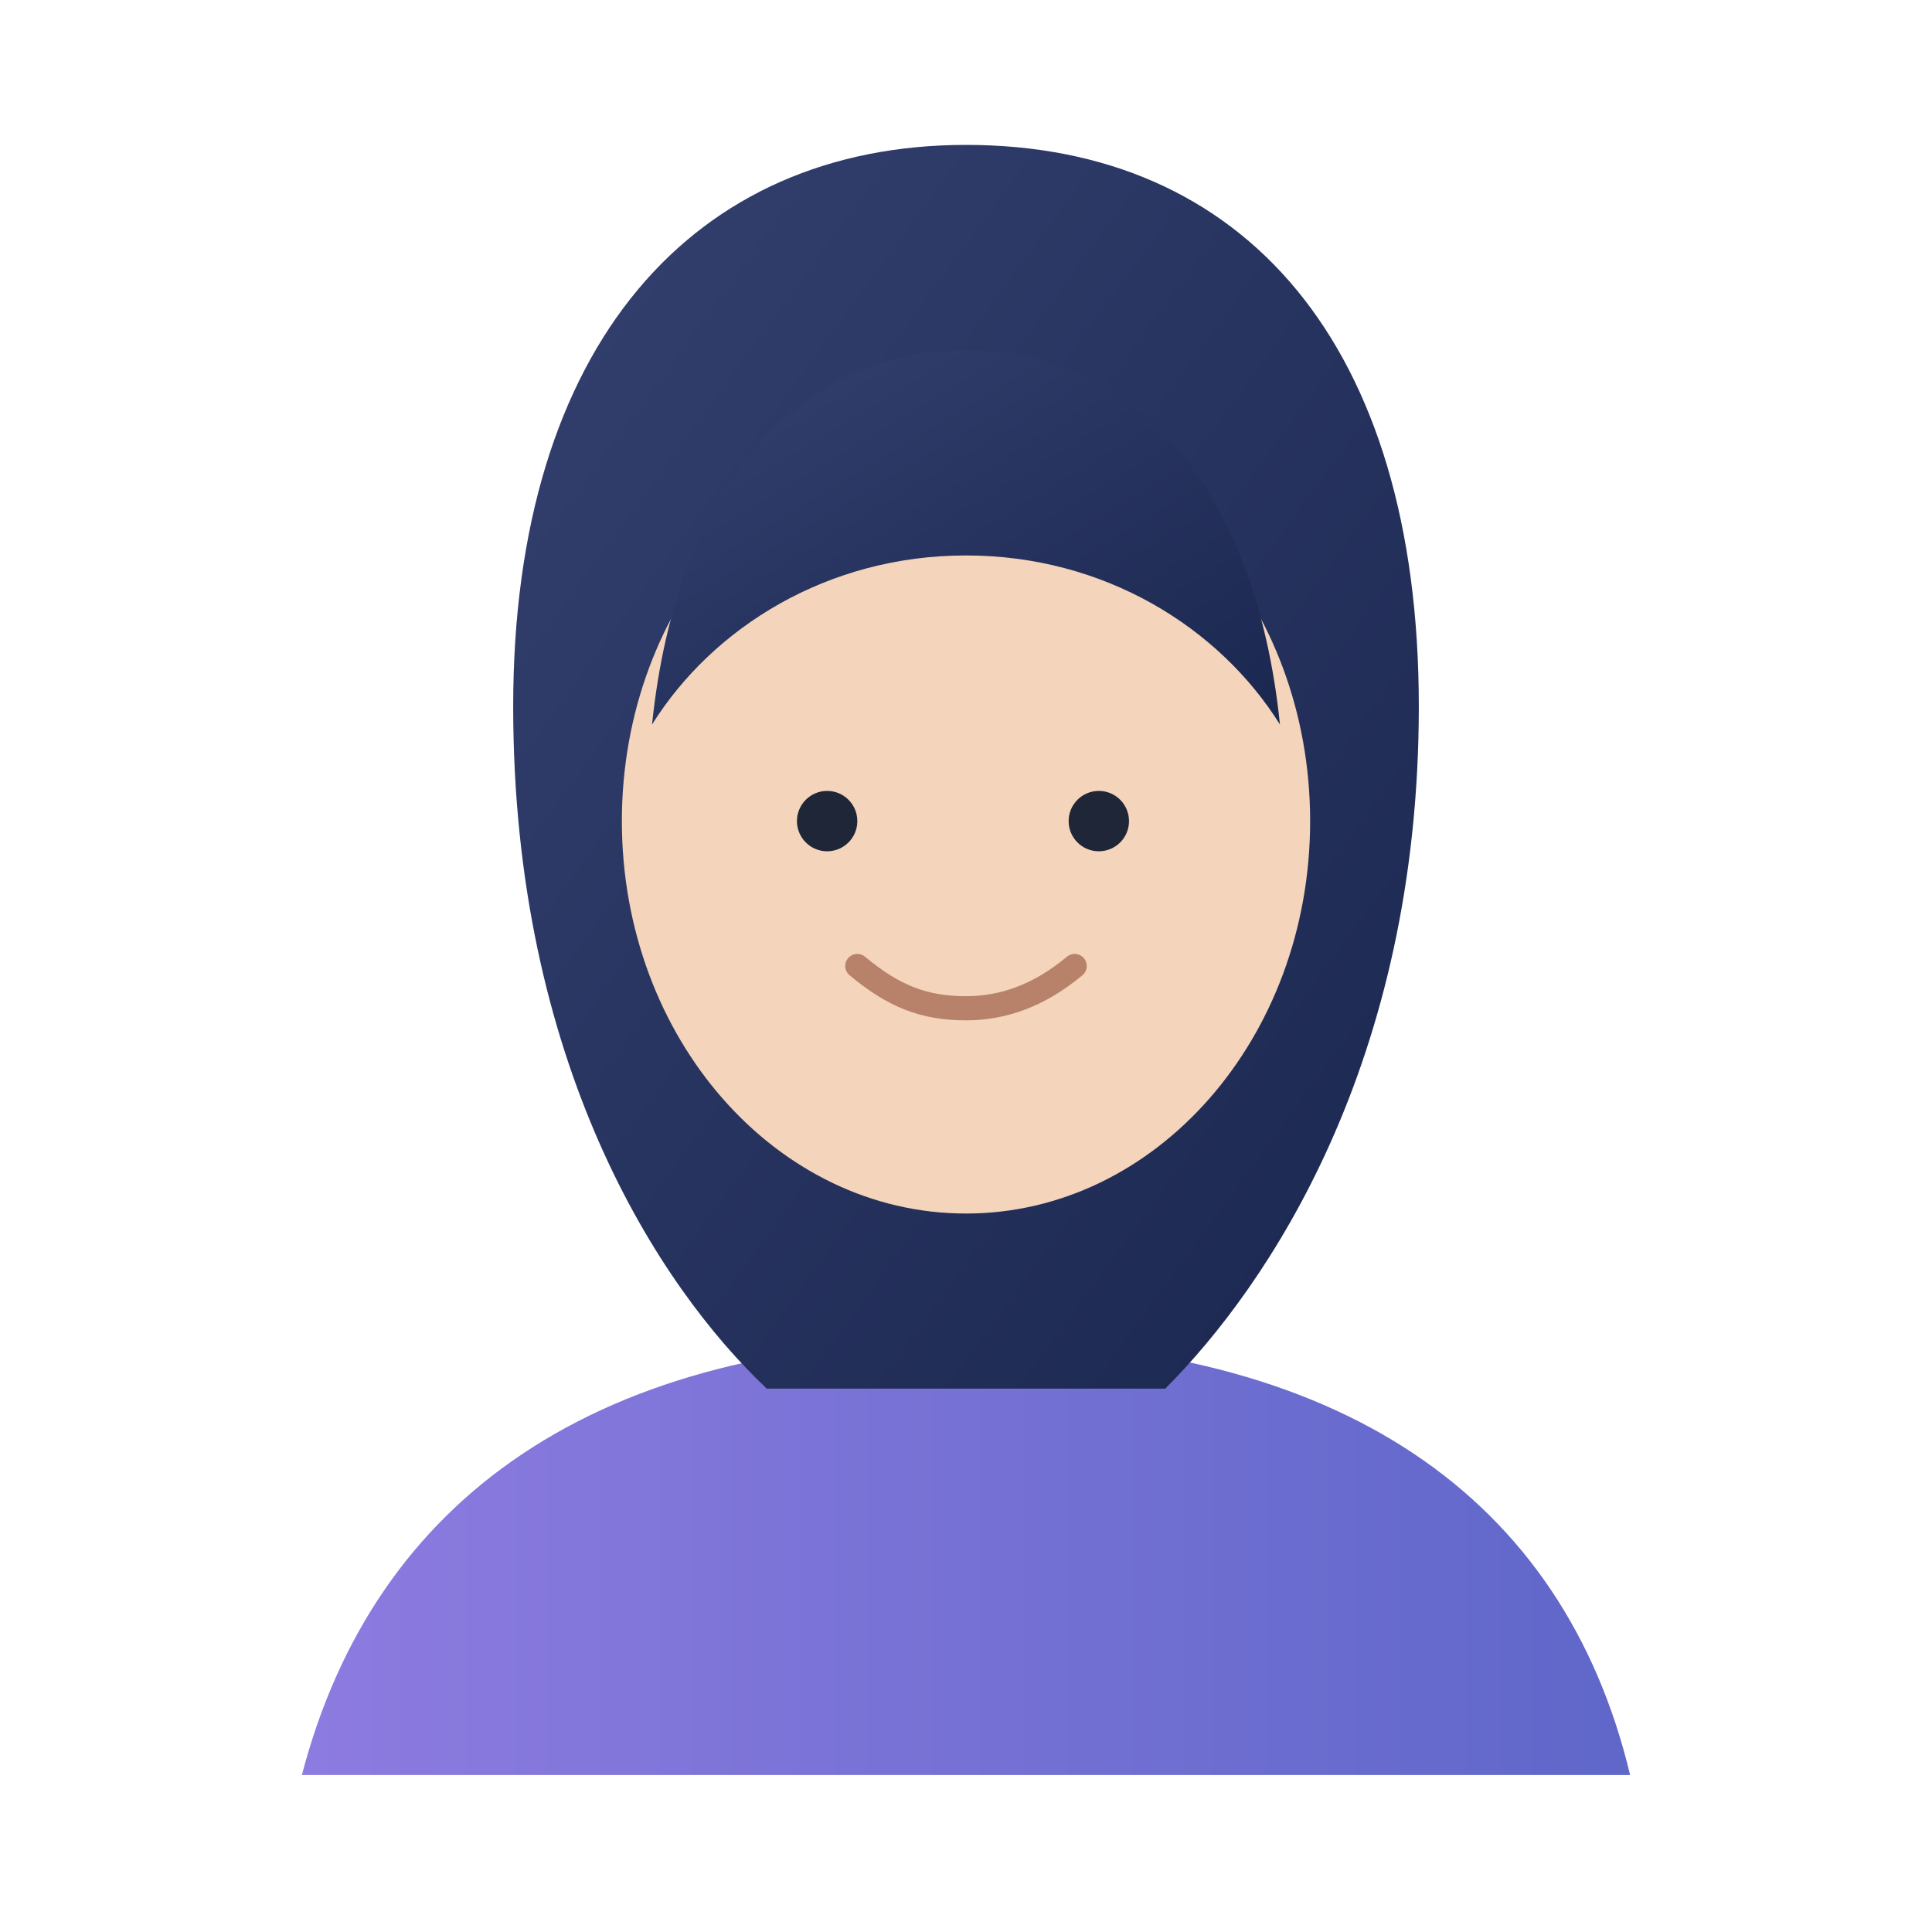
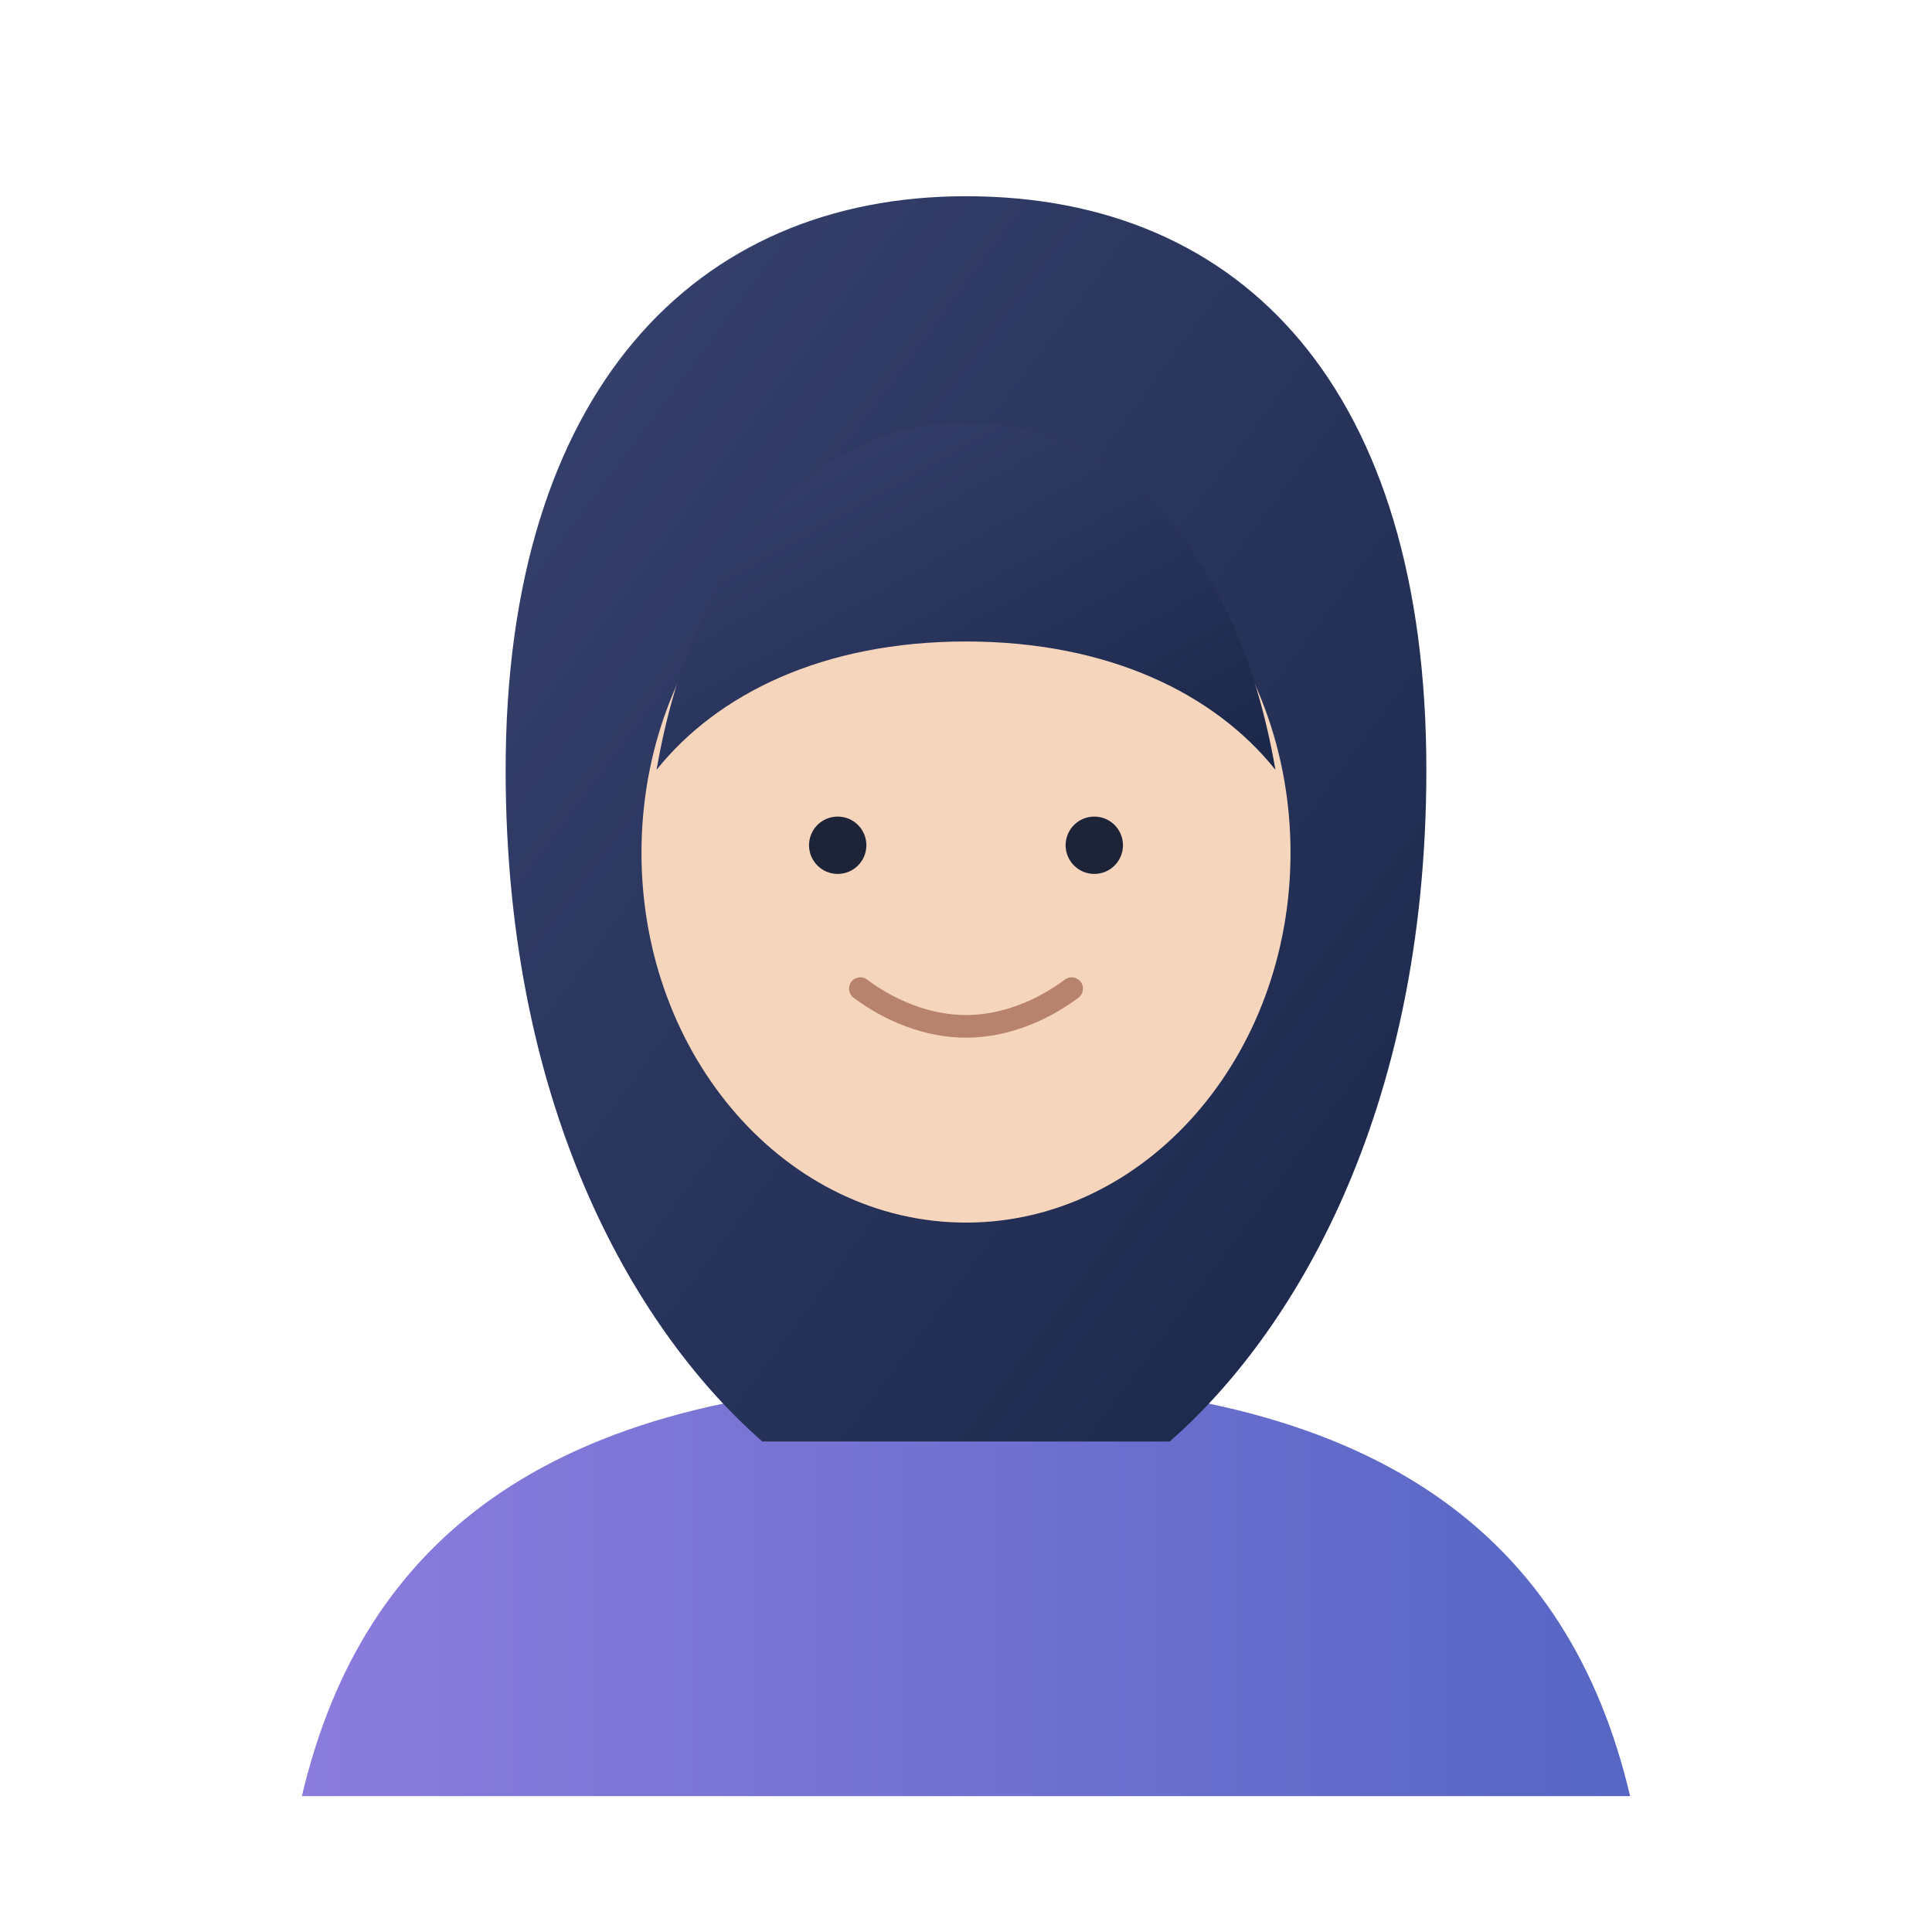
- <svg xmlns="http://www.w3.org/2000/svg" viewBox="0 0 320 320" role="img" aria-label="Female avatar">
+ <svg xmlns="http://www.w3.org/2000/svg" viewBox="0 0 256 256" role="img" aria-label="Female avatar">
  <defs>
-     <linearGradient id="femaleHair" x1="0" y1="0" x2="1" y2="1">
-       <stop offset="0%" stop-color="#34406f" />
-       <stop offset="100%" stop-color="#1a274f" />
+     <linearGradient id="shirtFemale" x1="0" y1="0" x2="1" y2="0">
+       <stop offset="0%" stop-color="#8b7cdd" />
+       <stop offset="100%" stop-color="#5766c4" />
    </linearGradient>
-     <linearGradient id="femaleShirt" x1="0" y1="0" x2="1" y2="0">
-       <stop offset="0%" stop-color="#8d7be0" />
-       <stop offset="100%" stop-color="#5f67c9" />
+     <linearGradient id="hairFemale" x1="0" y1="0" x2="1" y2="1">
+       <stop offset="0%" stop-color="#38426f" />
+       <stop offset="100%" stop-color="#1a2749" />
    </linearGradient>
  </defs>
-   <path d="M50 294c12-46 49-72 110-72 62 0 99 26 110 72H50z" fill="url(#femaleShirt)" />
-   <path d="M85 117c0-60 30-93 75-93 46 0 75 33 75 93 0 59-25 96-42 113H127c-18-17-42-54-42-113z" fill="url(#femaleHair)" />
-   <ellipse cx="160" cy="136" rx="57" ry="65" fill="#f4d4bb" />
-   <path d="M108 120c4-39 24-62 52-62s48 23 52 62c-10-16-29-28-52-28s-42 12-52 28z" fill="url(#femaleHair)" />
-   <circle cx="137" cy="136" r="5" fill="#1f2637" />
-   <circle cx="182" cy="136" r="5" fill="#1f2637" />
-   <path d="M142 160c6 5 11 7 18 7 6 0 12-2 18-7" stroke="#b78269" stroke-width="4" fill="none" stroke-linecap="round" />
+   <path d="M40 238c8-34 33-55 88-55s80 21 88 55H40z" fill="url(#shirtFemale)" />
+   <path d="M67 102c0-50 25-76 61-76 37 0 61 26 61 76 0 46-18 75-34 89H101c-16-14-34-43-34-89z" fill="url(#hairFemale)" />
+   <ellipse cx="128" cy="113" rx="43" ry="49" fill="#f5d5bc" />
+   <path d="M87 102c5-29 21-46 41-46s36 17 41 46c-8-10-22-17-41-17s-33 7-41 17z" fill="url(#hairFemale)" />
+   <circle cx="111" cy="112" r="3.8" fill="#1d2438" />
+   <circle cx="145" cy="112" r="3.8" fill="#1d2438" />
+   <path d="M114 131c4 3 9 5 14 5s10-2 14-5" stroke="#b8836c" stroke-width="3" fill="none" stroke-linecap="round" />
</svg>
